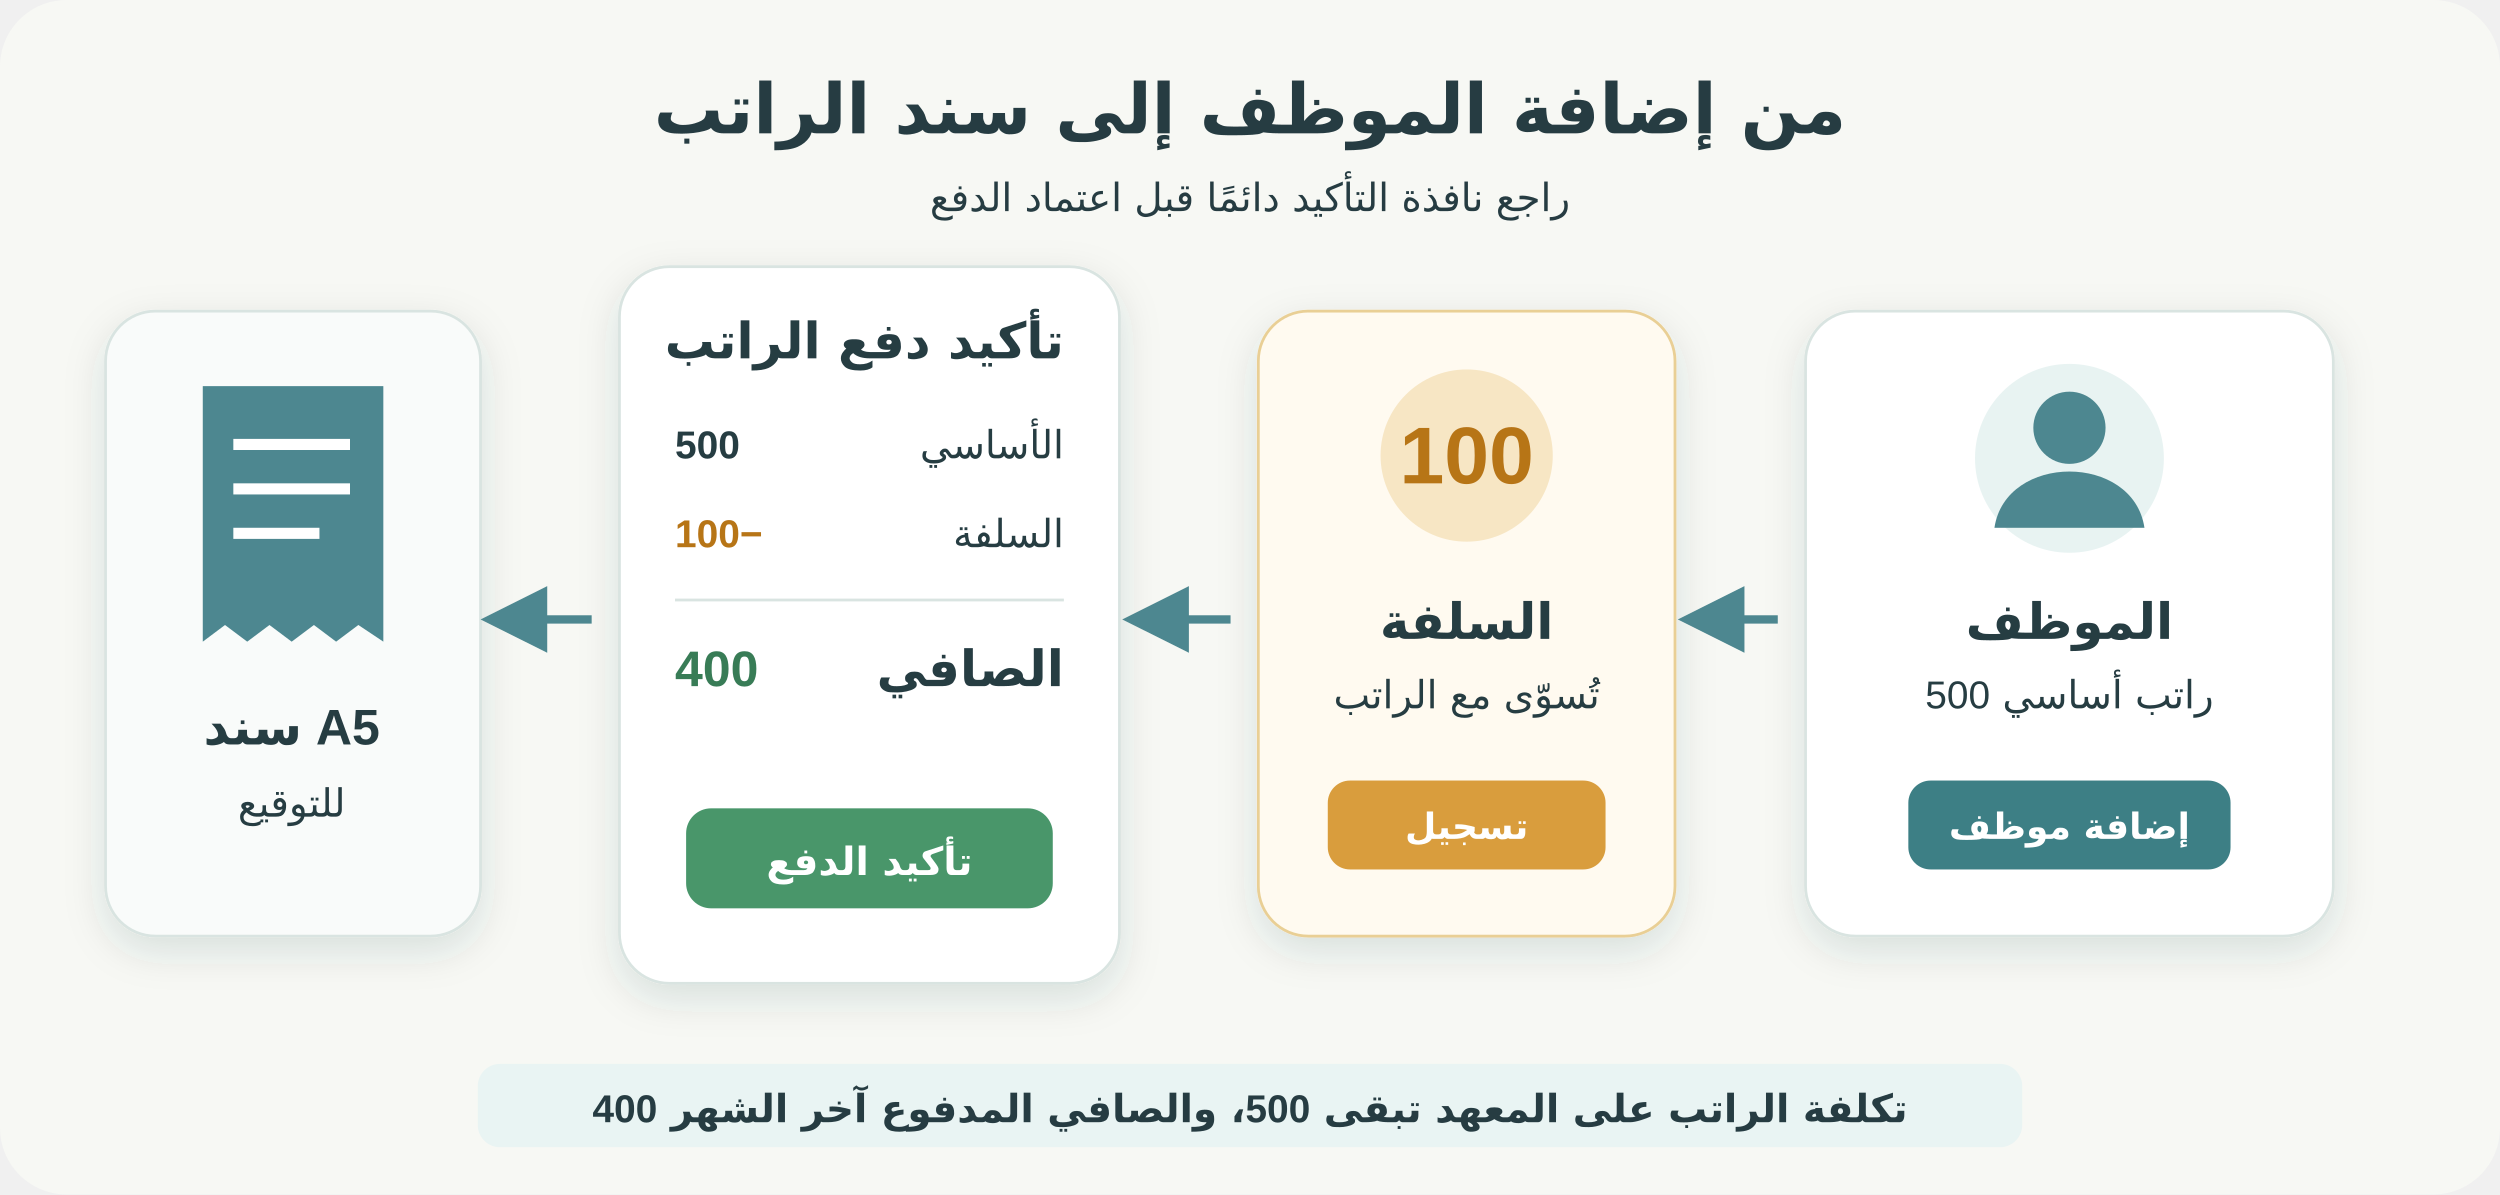
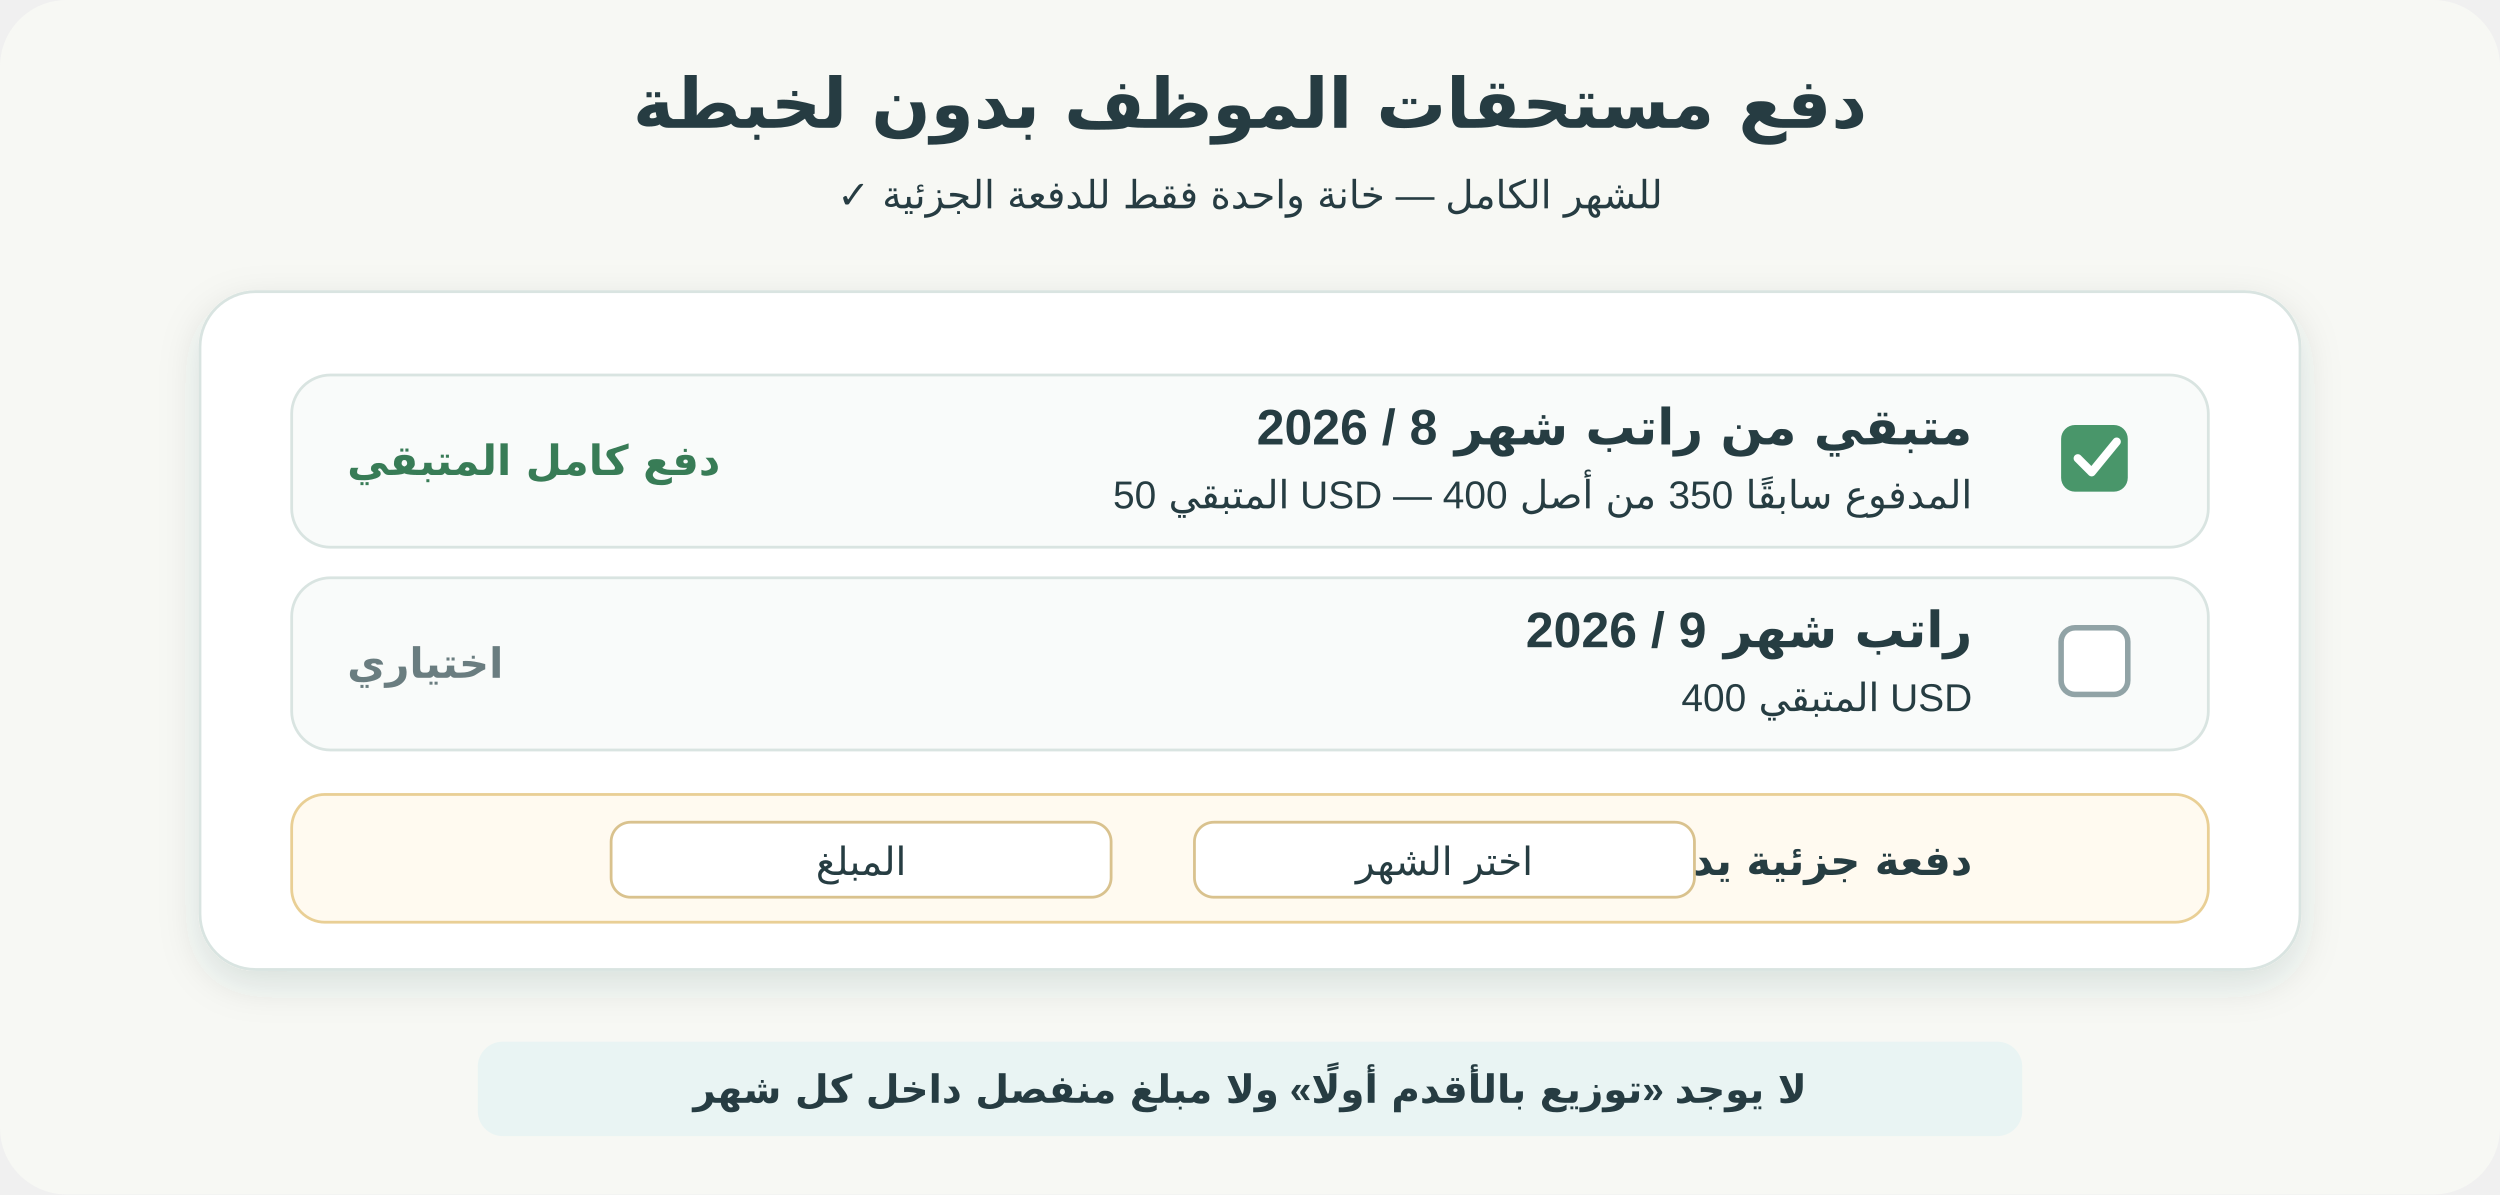
<svg xmlns="http://www.w3.org/2000/svg" viewBox="0 0 900 430" role="img" aria-labelledby="title desc">
  <defs>
    <filter id="shadow" x="-20%" y="-20%" width="140%" height="140%">
      <feDropShadow dx="0" dy="5" stdDeviation="7" flood-color="#173f47" flood-opacity=".13" />
    </filter>
-     <marker id="arrow" viewBox="0 0 10 10" refX="5" refY="5" markerWidth="8" markerHeight="8" orient="auto">
-       <path d="M0 0L10 5 0 10z" fill="#4d8790" />
-     </marker>
    <style>text{font-family:"Segoe UI",Tahoma,Arial,sans-serif}text:not([fill]){fill:#263c42}.small{font-size:14px;fill:#6b7d80}.head{font-size:18px;font-weight:800}</style>
  </defs>
  <rect width="900" height="430" rx="24" fill="#f7f8f4" />
-   <text x="450" y="48" text-anchor="middle" font-size="25" font-weight="800">من إضافة الموظف إلى سند الراتب</text>
-   <text x="450" y="76" text-anchor="middle" class="small">راجع نافذة التأكيد دائمًا قبل اعتماد الدفع</text>
+   <text x="450" y="46" text-anchor="middle" font-size="25" font-weight="800">دفع مستحقات الموظف بدون لخبطة</text>
+   <text x="450" y="75" text-anchor="middle" class="small">✓ للشهر الكامل — خانة واحدة فقط للدفعة الجزئية</text>
  <g filter="url(#shadow)">
-     <rect x="650" y="112" width="190" height="225" rx="18" fill="white" stroke="#d9e4e1" />
-     <circle cx="745" cy="165" r="34" fill="#e8f3f2" />
-     <circle cx="745" cy="154" r="13" fill="#4d8790" />
-     <path d="M718 190c4-27 50-27 54 0" fill="#4d8790" />
-     <text x="745" y="230" text-anchor="middle" class="head">الموظف</text>
-     <text x="745" y="255" text-anchor="middle" class="small">راتب أساسي 500</text>
-     <rect x="687" y="281" width="116" height="32" rx="8" fill="#3e7f85" />
-     <text x="745" y="302" text-anchor="middle" font-size="13" font-weight="700" fill="white">إضافة موظف</text>
-     <rect x="453" y="112" width="150" height="225" rx="18" fill="#fffaf0" stroke="#e9cf95" />
-     <circle cx="528" cy="164" r="31" fill="#f7e6c4" />
-     <text x="528" y="174" text-anchor="middle" font-size="29" font-weight="900" fill="#b77418">100</text>
-     <text x="528" y="230" text-anchor="middle" class="head">السلفة</text>
-     <text x="528" y="255" text-anchor="middle" class="small">تُسوّى مع الراتب</text>
-     <rect x="478" y="281" width="100" height="32" rx="8" fill="#d99d3d" />
-     <text x="528" y="302" text-anchor="middle" font-size="13" font-weight="700" fill="white">تسجيل</text>
-     <rect x="223" y="96" width="180" height="258" rx="18" fill="white" stroke="#d9e4e1" />
-     <text x="383" y="129" text-anchor="end" class="head">تأكيد دفع الراتب</text>
-     <text x="383" y="165" text-anchor="end" class="small">الأساسي</text>
-     <text x="243" y="165" font-size="14" font-weight="800">500</text>
-     <text x="383" y="197" text-anchor="end" class="small">السلفة</text>
-     <text x="243" y="197" font-size="14" font-weight="800" fill="#b77418">100−</text>
-     <line x1="243" y1="216" x2="383" y2="216" stroke="#d9e4e1" />
-     <text x="383" y="247" text-anchor="end" class="head">الصافي</text>
-     <text x="243" y="247" font-size="18" font-weight="900" fill="#397b57">400</text>
-     <rect x="247" y="291" width="132" height="36" rx="9" fill="#48966b" />
-     <text x="313" y="315" text-anchor="middle" font-size="14" font-weight="800" fill="white">تأكيد الدفع</text>
-     <rect x="38" y="112" width="135" height="225" rx="18" fill="#f9fbfa" stroke="#d9e4e1" />
-     <path d="M73 139h65v92l-9-6-8 6-8-6-8 6-8-6-8 6-8-6-8 6z" fill="#4d8790" />
-     <path d="M84 160h42M84 176h42M84 192h31" stroke="white" stroke-width="4" />
-     <text x="105" y="268" text-anchor="middle" class="head">سند A5</text>
-     <text x="105" y="294" text-anchor="middle" class="small">للتوقيع</text>
+     <rect x="72" y="105" width="756" height="244" rx="20" fill="white" stroke="#d9e4e1" />
+     <rect x="105" y="135" width="690" height="62" rx="14" fill="#f9fbfa" stroke="#d9e4e1" />
+     <rect x="742" y="153" width="24" height="24" rx="5" fill="#48966b" />
+     <path d="M748 165l5 5 9-11" fill="none" stroke="white" stroke-width="3" stroke-linecap="round" stroke-linejoin="round" />
+     <text x="710" y="160" text-anchor="end" class="head">متبقي من راتب شهر 8 / 2026</text>
+     <text x="710" y="183" text-anchor="end" class="small">المتبقي 50 USD — المدفوع سابقًا 350 من أصل 400</text>
+     <text x="125" y="171" font-size="15" font-weight="800" fill="#397b57">دفع كامل المتبقي</text>
+     <rect x="105" y="208" width="690" height="62" rx="14" fill="#f9fbfa" stroke="#d9e4e1" />
+     <rect x="742" y="226" width="24" height="24" rx="5" fill="white" stroke="#91a3a6" stroke-width="2" />
+     <text x="710" y="233" text-anchor="end" class="head">راتب شهر 9 / 2026</text>
+     <text x="710" y="256" text-anchor="end" class="small">المتبقي 400 USD</text>
+     <text x="125" y="244" font-size="15" font-weight="700" fill="#6b7d80">اختياري</text>
+     <rect x="105" y="286" width="690" height="46" rx="12" fill="#fffaf0" stroke="#e9cf95" />
+     <text x="710" y="315" text-anchor="end" font-size="15" font-weight="800">دفعة جزئية يدوية</text>
+     <rect x="430" y="296" width="180" height="27" rx="7" fill="white" stroke="#d9c28e" />
+     <text x="520" y="315" text-anchor="middle" class="small">اختر الشهر</text>
+     <rect x="220" y="296" width="180" height="27" rx="7" fill="white" stroke="#d9c28e" />
+     <text x="310" y="315" text-anchor="middle" class="small">المبلغ</text>
  </g>
-   <g stroke="#4d8790" stroke-width="3" marker-end="url(#arrow)">
-     <line x1="640" y1="223" x2="616" y2="223" />
-     <line x1="443" y1="223" x2="416" y2="223" />
-     <line x1="213" y1="223" x2="185" y2="223" />
-   </g>
-   <rect x="172" y="383" width="556" height="30" rx="8" fill="#e9f4f3" />
-   <text x="450" y="404" text-anchor="middle" font-size="14" font-weight="700">تكلفة الراتب على المعهد تبقى 500، والصافي المدفوع آخر الشهر 400</text>
+   <rect x="172" y="375" width="556" height="34" rx="9" fill="#e9f4f3" />
+   <text x="450" y="397" text-anchor="middle" font-size="14" font-weight="700">لا يوجد «توزيع بالأقدم أولًا» ولا مبلغ منفصل داخل كل شهر</text>
</svg>
